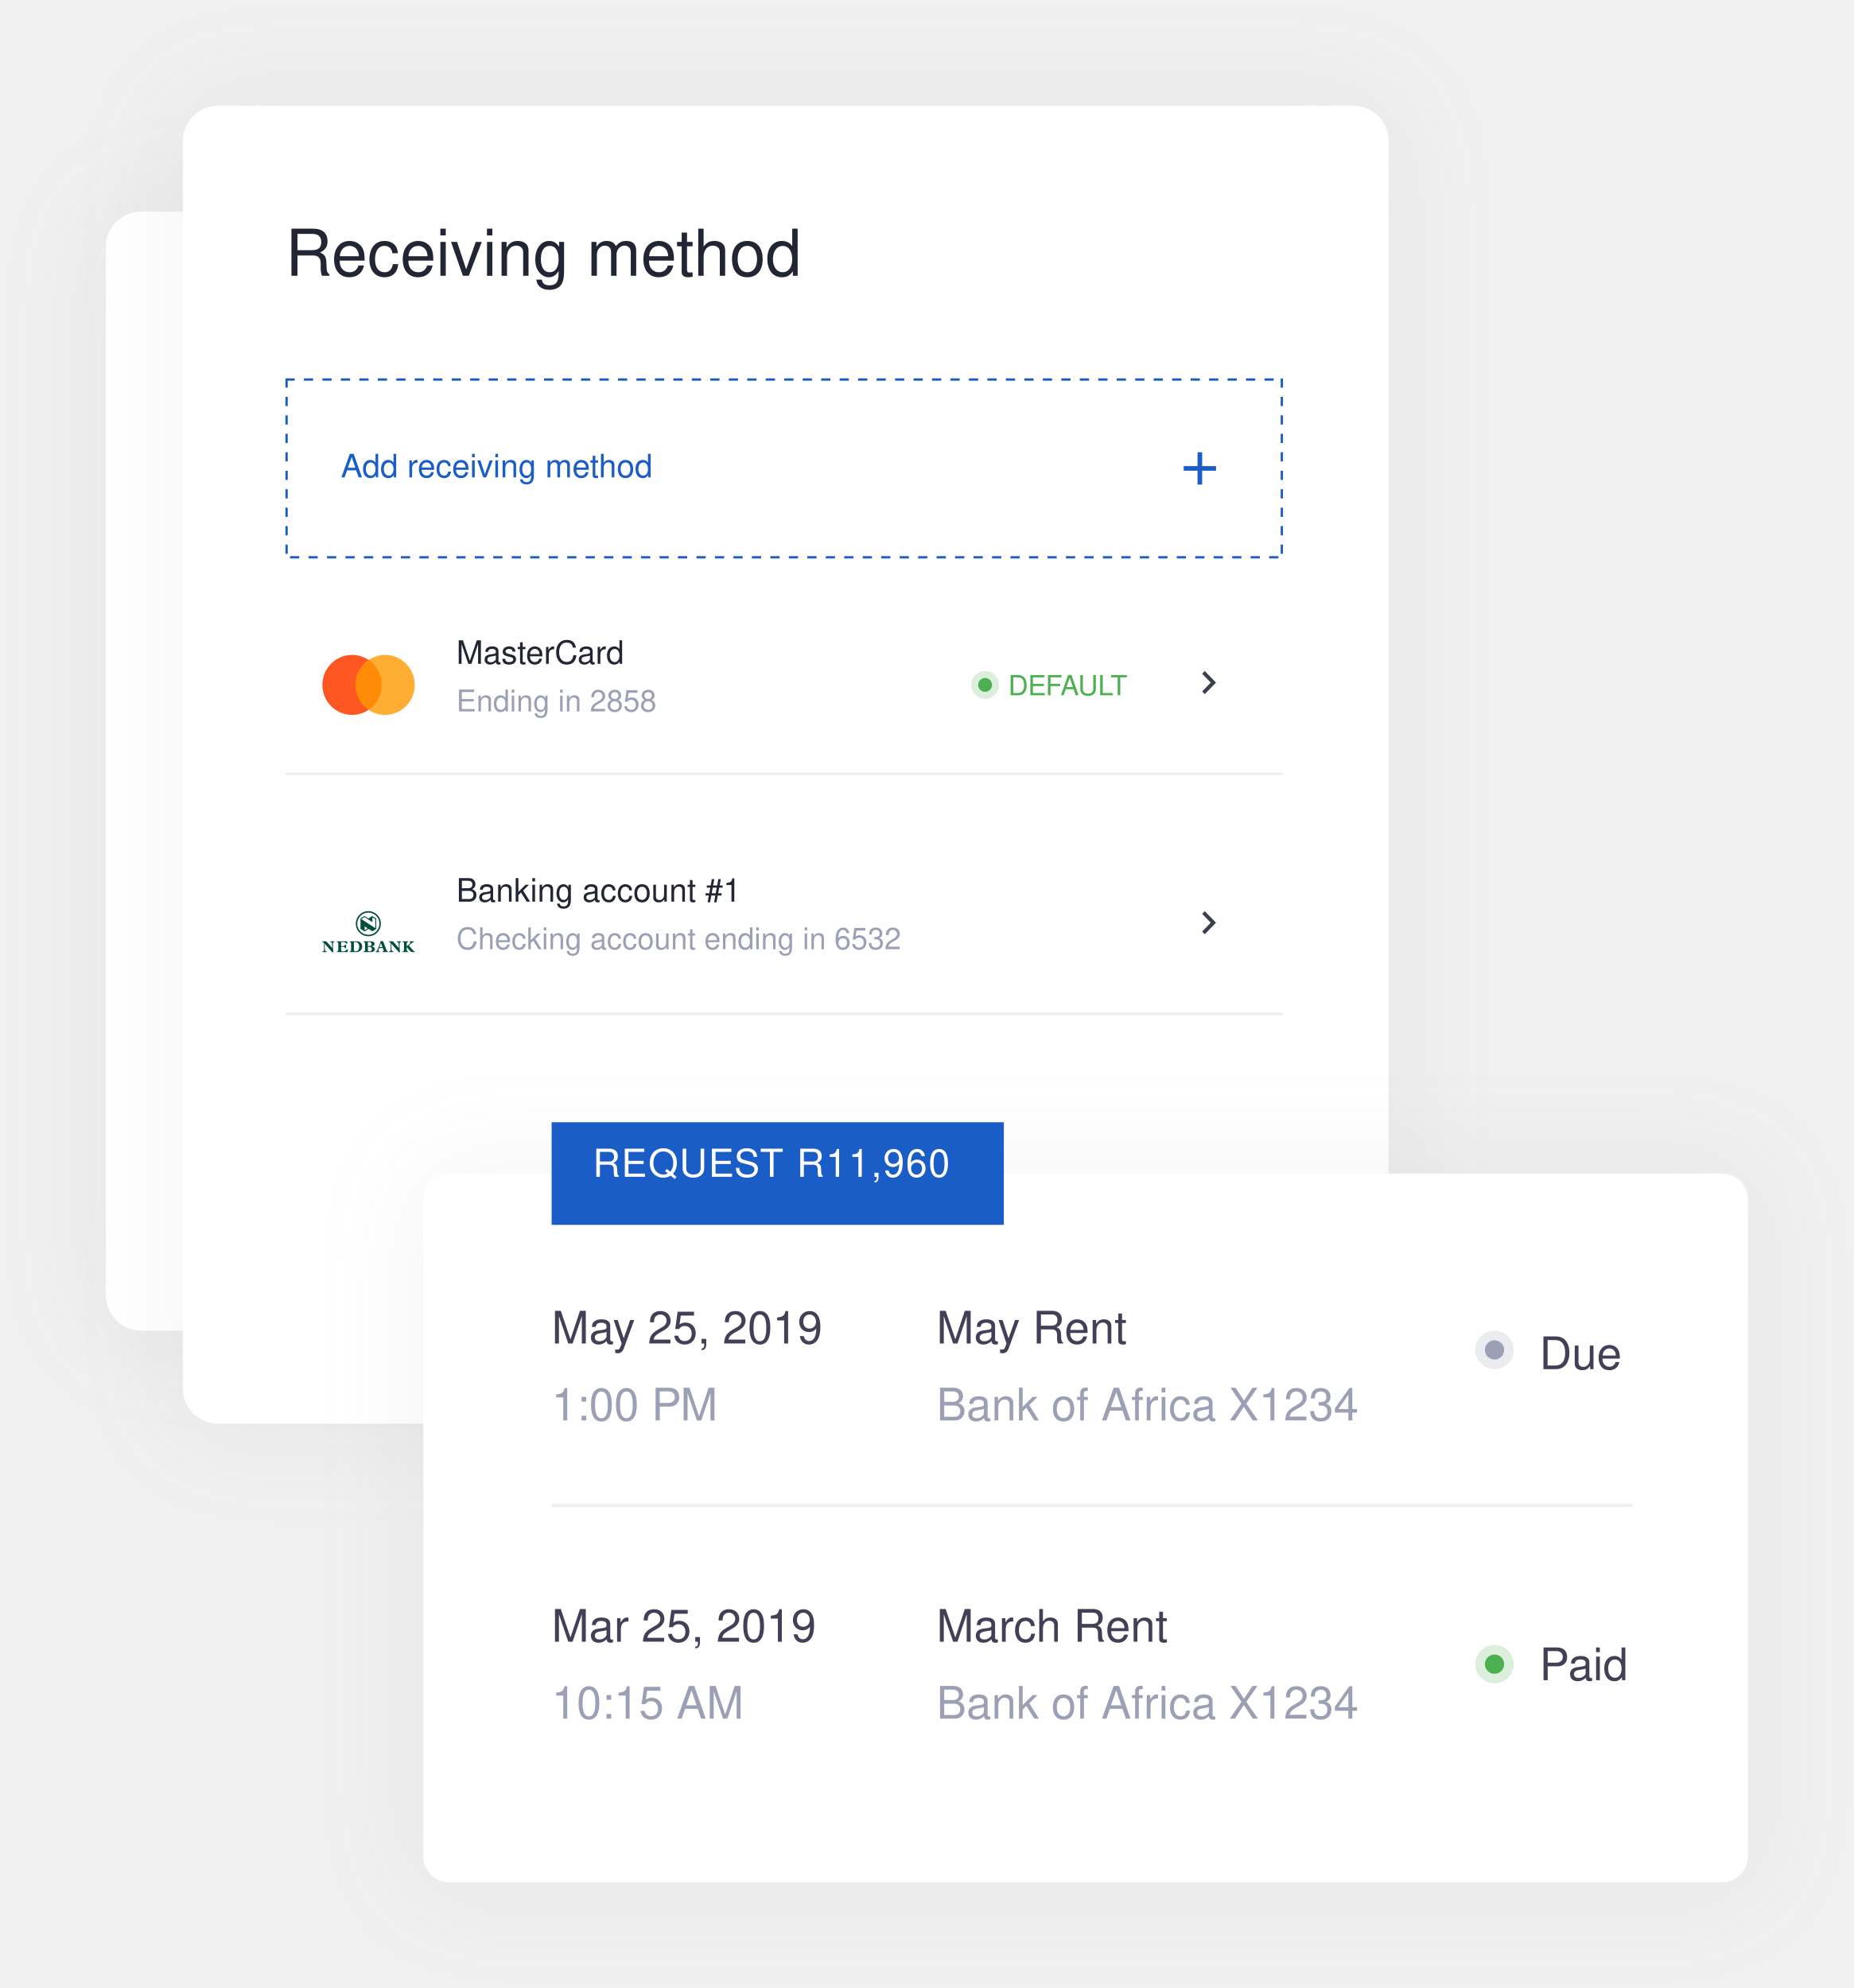
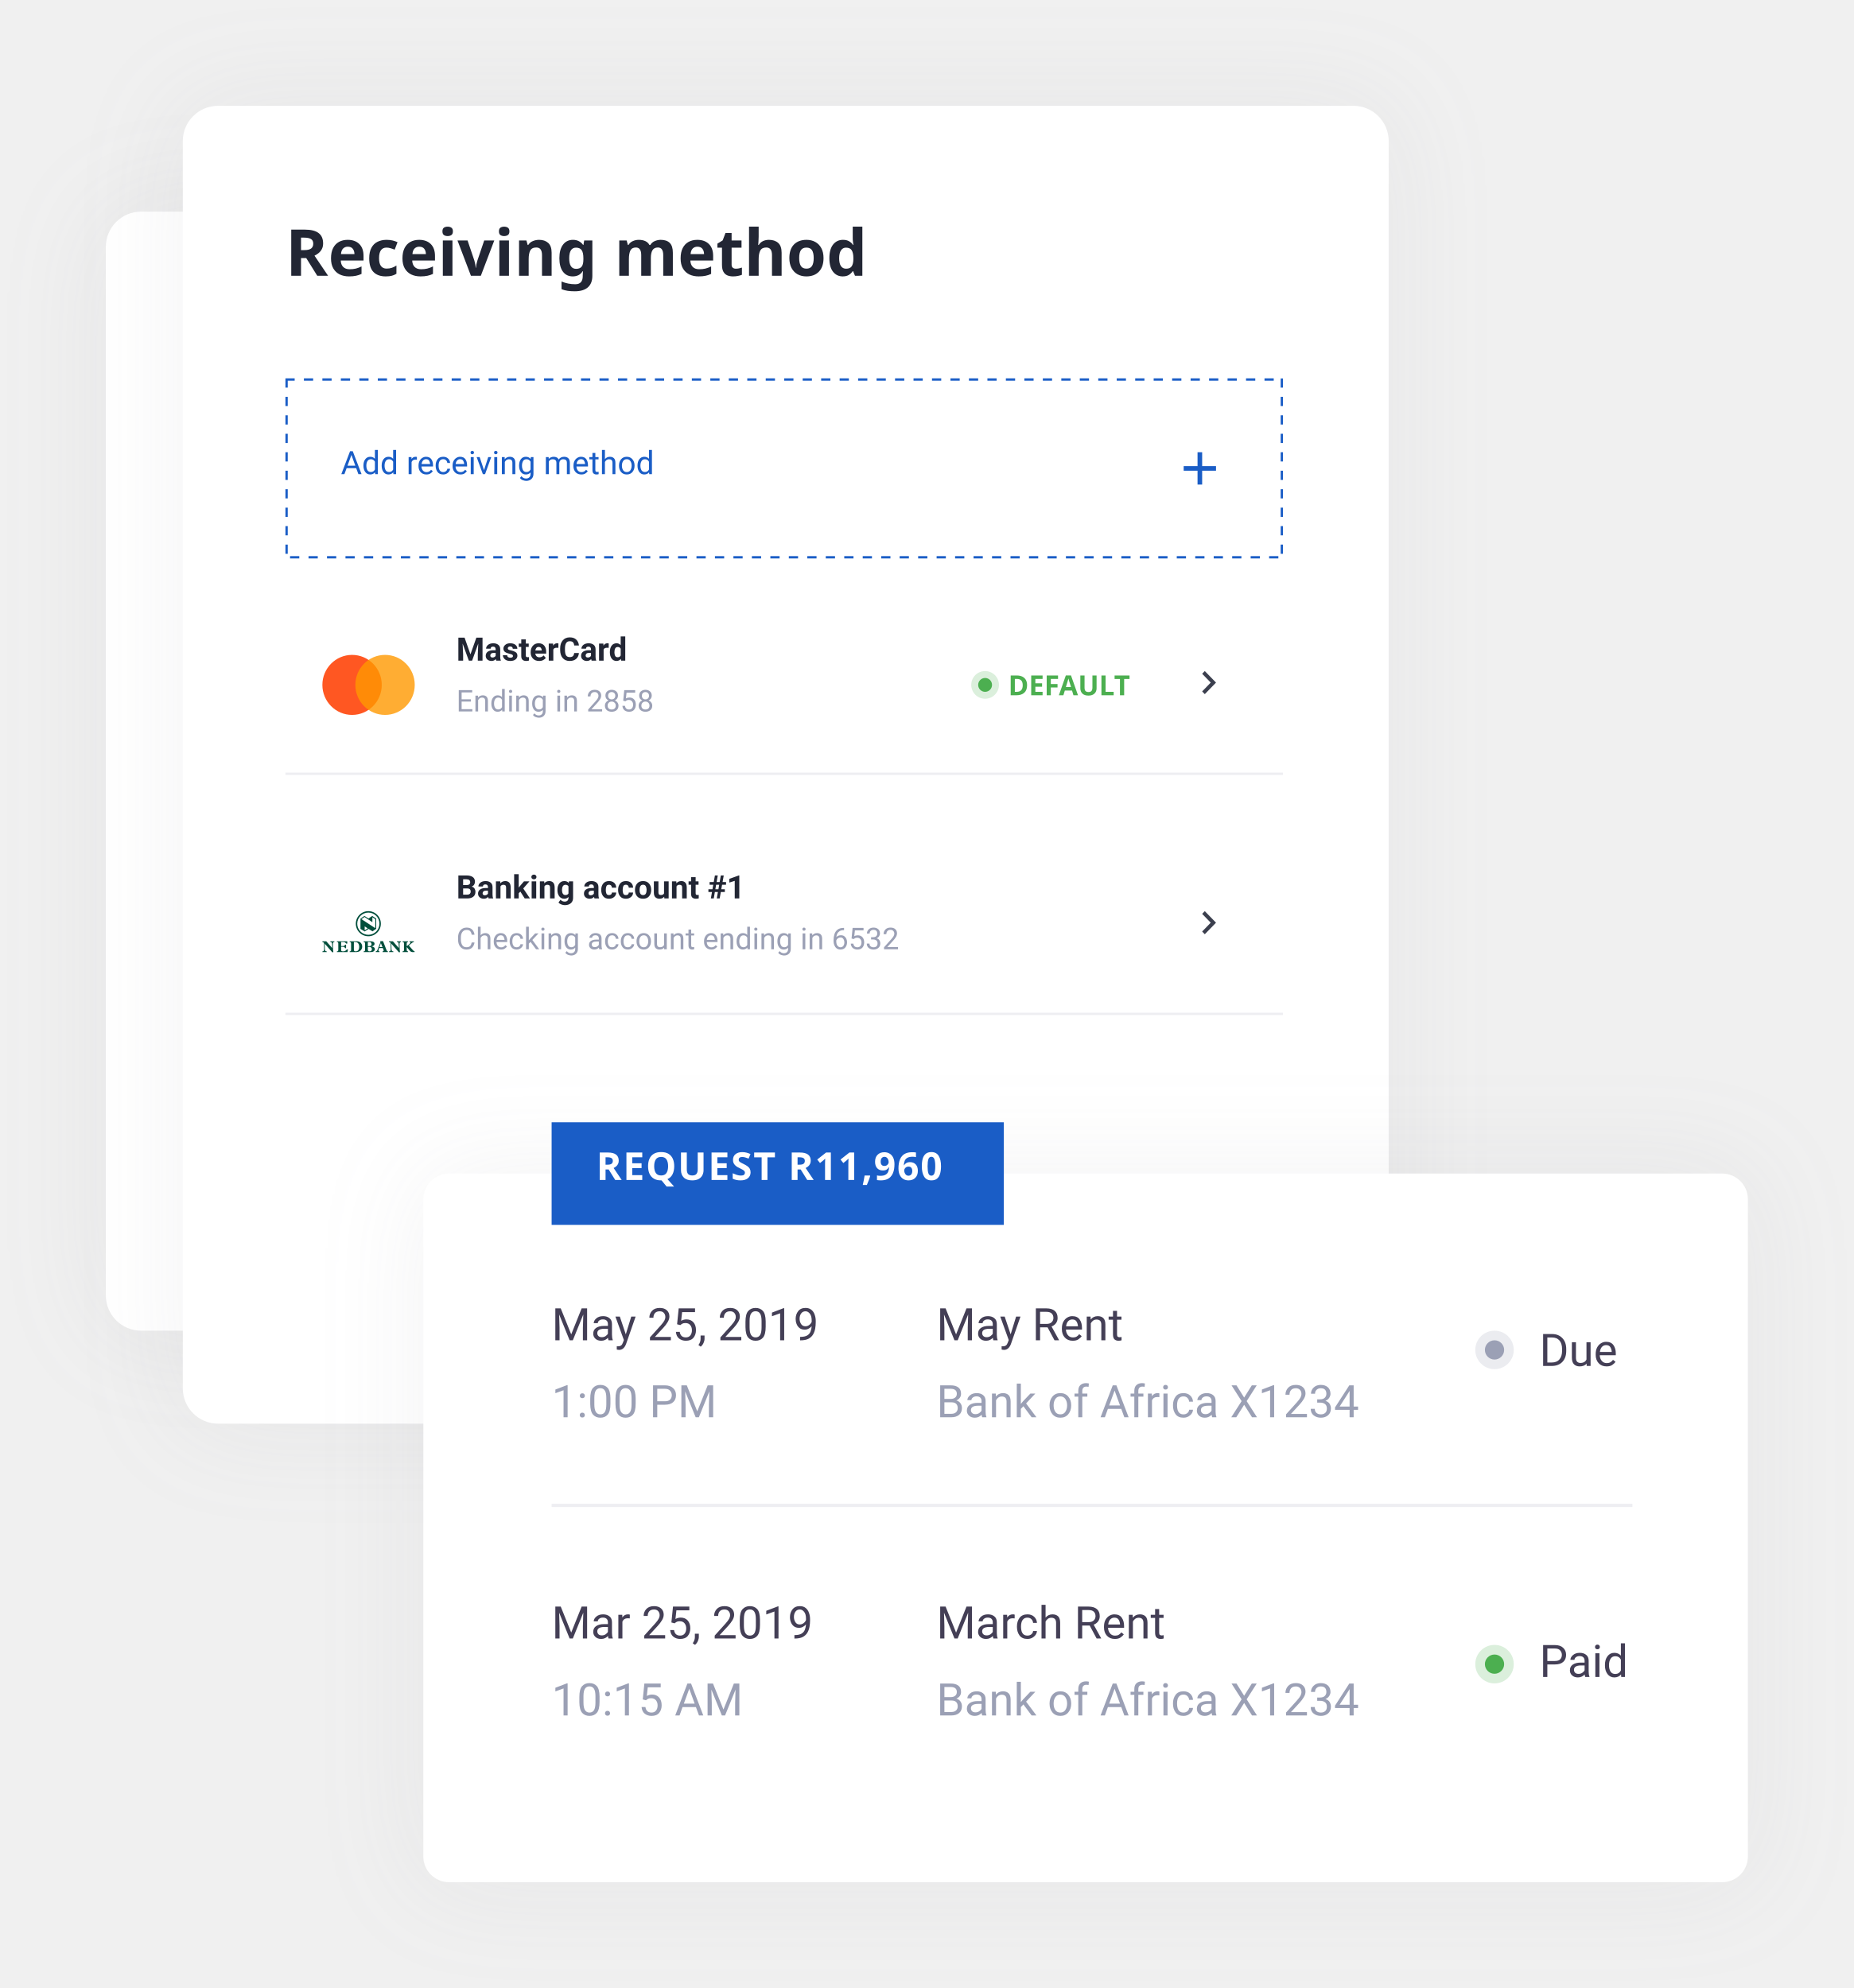
<svg xmlns="http://www.w3.org/2000/svg" xmlns:xlink="http://www.w3.org/1999/xlink" width="578px" height="620px" viewBox="0 0 578 620" version="1.1">
  <defs>
    <path d="M11,33 L308,33 C314.075,33 319,37.925 319,44 L319,371 C319,377.075 314.075,382 308,382 L11,382 C4.925,382 7.43989126e-16,377.075 0,371 L0,44 C-7.43989126e-16,37.925 4.925,33 11,33 Z" id="path-1" />
    <filter x="-15.5%" y="-14.2%" width="131.0%" height="128.4%" filterUnits="objectBoundingBox" id="filter-2">
      <feOffset dx="0" dy="0" in="SourceAlpha" result="shadowOffsetOuter1" />
      <feGaussianBlur stdDeviation="16.5" in="shadowOffsetOuter1" result="shadowBlurOuter1" />
      <feColorMatrix values="0 0 0 0 0.507   0 0 0 0 0.507   0 0 0 0 0.545  0 0 0 0.098 0" type="matrix" in="shadowBlurOuter1" />
    </filter>
    <path d="M35,0 L389,0 C395.075,-1.11598369e-15 400,4.925 400,11 L400,400 C400,406.075 395.075,411 389,411 L35,411 C28.925,411 24,406.075 24,400 L24,11 C24,4.925 28.925,1.11598369e-15 35,0 Z" id="path-3" />
    <filter x="-13.2%" y="-12.0%" width="126.3%" height="124.1%" filterUnits="objectBoundingBox" id="filter-4">
      <feOffset dx="0" dy="0" in="SourceAlpha" result="shadowOffsetOuter1" />
      <feGaussianBlur stdDeviation="16.5" in="shadowOffsetOuter1" result="shadowBlurOuter1" />
      <feColorMatrix values="0 0 0 0 0.507   0 0 0 0 0.507   0 0 0 0 0.545  0 0 0 0.098 0" type="matrix" in="shadowBlurOuter1" />
    </filter>
    <rect id="path-5" x="0" y="0" width="311.04" height="56.16" />
    <mask id="mask-6" maskContentUnits="userSpaceOnUse" maskUnits="objectBoundingBox" x="0" y="0" width="311.04" height="56.16" fill="white">
      <use xlink:href="#path-5" />
    </mask>
    <path d="M8,0 L405,0 C409.418,-8.11624501e-16 413,3.582 413,8 L413,213 C413,217.418 409.418,221 405,221 L8,221 C3.582,221 5.41083001e-16,217.418 0,213 L0,8 C-5.41083001e-16,3.582 3.582,8.11624501e-16 8,0 Z" id="path-7" />
    <filter x="-12.0%" y="-22.4%" width="124.0%" height="144.8%" filterUnits="objectBoundingBox" id="filter-8">
      <feOffset dx="0" dy="0" in="SourceAlpha" result="shadowOffsetOuter1" />
      <feGaussianBlur stdDeviation="16.5" in="shadowOffsetOuter1" result="shadowBlurOuter1" />
      <feColorMatrix values="0 0 0 0 0.507   0 0 0 0 0.507   0 0 0 0 0.545  0 0 0 0.098 0" type="matrix" in="shadowBlurOuter1" />
    </filter>
  </defs>
  <g id="Page-1" stroke="none" stroke-width="1" fill="none" fill-rule="evenodd">
-     <g id="Main-Landlord" transform="translate(-749, -1996)">
-       <g id="Block-3" transform="translate(-515, 213)">
-         <g id="Image_Payments" transform="translate(1208, 1761)">
+     <g id="Rentorr-Landing---Landlord-1" transform="translate(-750, -1672)">
+       <g id="Block-3" transform="translate(103, 1587)">
+         <g id="Image_Payments" transform="translate(591, 63)">
          <g id="Card" transform="translate(89, 55)">
-             <g id="Group-Copy">
+             <g id="Group">
              <g id="Group-48">
                <g id="Base">
                  <use fill="black" fill-opacity="1" filter="url(#filter-2)" xlink:href="#path-1" />
                  <use fill="#FFFFFF" fill-rule="evenodd" xlink:href="#path-1" />
                </g>
                <g id="Base">
                  <use fill="black" fill-opacity="1" filter="url(#filter-4)" xlink:href="#path-3" />
                  <use fill="#FFFFFF" fill-rule="evenodd" xlink:href="#path-3" />
                </g>
              </g>
              <g id="Group-47" transform="translate(56, 33)">
-                 <text id="Receiving-method" font-family="Helvetica" font-size="20.16" font-weight="normal" line-spacing="23.04" fill="#222634">
+                 <text id="Receiving-method" font-family="Overpass-Bold, Overpass" font-size="20.16" font-weight="bold" line-spacing="23.04" fill="#222634">
                  <tspan x="0" y="20">Receiving method</tspan>
                </text>
                <g id="Add-method" transform="translate(0, 52)">
                  <use id="Rectangle" stroke="#1A5DC6" mask="url(#mask-6)" stroke-width="1.44" fill-opacity="0.033" fill="#FFFFFF" fill-rule="nonzero" stroke-dasharray="2.88,2.88" xlink:href="#path-5" />
-                   <text id="Add-receiving-method" font-family="Helvetica" font-size="10.08" font-weight="normal" line-spacing="14.4" fill="#1A5DC6">
-                     <tspan x="17.28" y="30.88">Add receiving method</tspan>
+                   <text id="Add-receiving-method" font-family="Roboto-Medium, Roboto" font-size="10.08" font-weight="400" line-spacing="14.4" fill="#1A5DC6">
+                     <tspan x="17.28" y="29.88">Add receiving method</tspan>
                  </text>
                  <g id="Icons/16/plus_blue" transform="translate(276.48, 19.44)" fill="#1A5DC6">
                    <polygon id="Path" points="7.92 3.6 7.92 7.92 3.6 7.92 3.6 9.36 7.92 9.36 7.92 13.68 9.36 13.68 9.36 9.36 13.68 9.36 13.68 7.92 9.36 7.92 9.36 3.6" />
                  </g>
                </g>
                <g id="Cards/Payment_default" transform="translate(0, 129.6)">
                  <g id="Icons/Highlight-green" transform="translate(213.84, 13.68)" fill="#4CAF50" fill-rule="nonzero">
                    <circle id="Oval" opacity="0.2" cx="4.32" cy="4.32" r="4.32" />
                    <circle id="Oval" cx="4.32" cy="4.32" r="2.16" />
                  </g>
-                   <text id="Default" font-family="Helvetica" font-size="8.64" font-weight="normal" line-spacing="11.52" fill="#4CAF50">
+                   <text id="Default" font-family="SourceSansPro-Black, Source Sans Pro" font-size="8.64" font-weight="700" line-spacing="11.52" fill="#4CAF50">
                    <tspan x="225.36" y="21.24">DEFAULT</tspan>
                  </text>
-                   <text id="Ending-in-2858" font-family="Helvetica" font-size="9.36" font-weight="normal" line-spacing="17.28" fill="#9BA0B5">
+                   <text id="Ending-in-2858" font-family="Roboto-Regular, Roboto" font-size="9.36" font-weight="normal" line-spacing="17.28" fill="#9BA0B5">
                    <tspan x="53.28" y="26.28">Ending in 2858</tspan>
                  </text>
-                   <text id="MasterCard" font-family="Helvetica" font-size="10.08" font-weight="normal" line-spacing="14.4" fill="#222634">
-                     <tspan x="53.28" y="11.44">MasterCard</tspan>
+                   <text id="MasterCard" font-family="Roboto-Black, Roboto" font-size="10.08" font-weight="700" line-spacing="14.4" fill="#222634">
+                     <tspan x="53.28" y="10.44">MasterCard</tspan>
                  </text>
                  <g id="Logo/Mastercard" transform="translate(11.52, 7.2)" fill-rule="evenodd" stroke-width="1">
                    <g id="Mastercard_logo" transform="translate(0, 1.44)">
                      <ellipse id="Oval" fill="#FF5722" cx="9.257" cy="9.36" rx="9.257" ry="9.36" />
                      <ellipse id="Oval" fill="#FF9900" opacity="0.8" cx="19.543" cy="9.36" rx="9.257" ry="9.36" />
                    </g>
                  </g>
                  <polygon id="filled_field" fill="#EEEEF2" fill-rule="evenodd" points="0 45.36 311.04 45.36 311.04 46.08 0 46.08" />
                  <g id="Icons/16/arrow-right_default" transform="translate(282.24, 11.52)" fill="#3B3F4E" fill-rule="nonzero">
                    <polygon id="Shape" points="3.6 8.514 6.27 5.76 3.6 3.006 4.422 2.16 7.92 5.76 4.422 9.36" />
                  </g>
                </g>
                <g id="Cards/Payment" transform="translate(0, 204.48)">
                  <g id="Logo/Nedbank" transform="translate(11.52, 9.36)" fill="#004E3B" fill-rule="evenodd" stroke-width="1">
                    <g id="Nedbank_logo" transform="translate(0, 4.32)">
                      <path d="M1.348,12.534 L1.313,12.534 C1.136,12.534 0.993,12.475 0.905,12.371 C0.821,12.262 0.777,12.026 0.767,11.641 L0.728,10.162 L0.738,10.152 L3.069,12.815 L3.403,12.815 C3.413,12.756 3.413,12.731 3.413,12.672 C3.413,12.593 3.403,12.504 3.389,12.43 L3.359,12.282 C3.34,12.184 3.325,12.021 3.325,11.897 L3.295,10.334 L3.295,10.305 C3.295,9.782 3.355,9.684 3.718,9.635 C3.724,9.635 3.733,9.635 3.743,9.629 L3.743,9.403 L2.474,9.403 L2.474,9.629 C2.71,9.639 2.823,9.678 2.907,9.777 C2.976,9.866 3.025,10.137 3.035,10.561 L3.069,11.498 L3.059,11.508 L1.21,9.403 L3.11750625e-13,9.403 L3.11750625e-13,9.629 C0.162,9.654 0.3,9.723 0.482,9.871 L0.502,9.891 L0.526,11.755 L0.526,11.814 C0.526,12.006 0.521,12.1 0.497,12.213 C0.448,12.425 0.29,12.534 0.044,12.534 L0.015,12.534 L0.015,12.765 L1.348,12.765 L1.348,12.534" id="Fill-2" />
                      <path d="M7.758,9.403 L4.526,9.403 L4.526,9.629 L4.575,9.629 C4.875,9.629 4.963,9.753 4.963,10.167 L4.963,12.001 C4.963,12.415 4.875,12.534 4.575,12.534 L4.526,12.534 L4.526,12.765 L7.831,12.765 L7.974,11.932 L7.634,11.932 L7.6,11.972 C7.423,12.184 7.299,12.287 7.113,12.391 C6.901,12.514 6.783,12.534 6.395,12.534 C5.967,12.534 5.834,12.41 5.834,12.016 L5.834,11.113 L6.301,11.113 C6.562,11.113 6.67,11.123 6.764,11.163 C6.906,11.217 7.02,11.365 7.064,11.557 L7.388,11.557 L7.388,10.468 L7.064,10.468 C7.029,10.596 7.01,10.635 6.941,10.719 C6.833,10.847 6.68,10.887 6.296,10.887 L5.834,10.887 L5.834,9.629 L6.523,9.629 C6.724,9.629 6.837,9.649 6.955,9.699 C7.113,9.763 7.221,9.851 7.398,10.073 L7.433,10.113 L7.758,10.113 L7.758,9.403" id="Fill-3" />
                      <path d="M8.515,9.403 L8.515,9.629 L8.554,9.629 C8.859,9.629 8.948,9.753 8.948,10.167 L8.948,12.001 C8.948,12.415 8.859,12.534 8.554,12.534 L8.515,12.534 L8.515,12.765 L10.242,12.765 C10.724,12.77 10.896,12.751 11.137,12.687 C11.914,12.484 12.416,11.843 12.416,11.039 C12.416,10.458 12.145,9.94 11.693,9.654 C11.575,9.58 11.437,9.521 11.289,9.481 C11.078,9.422 10.905,9.403 10.551,9.403 L8.515,9.403 Z M9.819,9.629 L9.946,9.629 L10.109,9.635 C10.645,9.639 10.856,9.703 11.083,9.945 C11.221,10.088 11.324,10.26 11.383,10.448 C11.452,10.67 11.486,10.907 11.486,11.158 C11.486,11.794 11.255,12.272 10.876,12.435 C10.753,12.489 10.532,12.529 10.355,12.529 C9.956,12.529 9.819,12.376 9.819,11.947 L9.819,9.629 L9.819,9.629 Z" id="Fill-4" />
                      <path d="M12.868,9.403 L12.868,9.629 L12.913,9.629 C13.212,9.629 13.301,9.753 13.301,10.167 L13.301,12.001 C13.301,12.42 13.218,12.534 12.898,12.534 L12.878,12.534 L12.878,12.765 L14.875,12.765 C15.411,12.77 15.638,12.726 15.898,12.588 C16.184,12.435 16.37,12.144 16.37,11.843 C16.37,11.399 16.006,11.099 15.347,11 L15.347,10.99 C15.613,10.936 15.701,10.907 15.874,10.813 C16.125,10.675 16.267,10.443 16.267,10.192 C16.267,9.693 15.81,9.403 15.018,9.403 L12.868,9.403 Z M14.172,10.907 L14.172,9.629 L14.599,9.629 C14.846,9.629 14.934,9.654 15.072,9.753 C15.244,9.881 15.337,10.078 15.337,10.315 C15.337,10.507 15.273,10.645 15.146,10.758 C15.013,10.872 14.904,10.907 14.659,10.907 L14.172,10.907 Z M14.172,11.143 L14.649,11.143 C15.116,11.143 15.436,11.439 15.436,11.873 C15.436,12.292 15.15,12.539 14.664,12.539 C14.329,12.539 14.172,12.366 14.172,11.991 L14.172,11.143 L14.172,11.143 Z" id="Fill-5" />
                      <path d="M18.838,11.498 L19.06,12.055 C19.065,12.07 19.075,12.1 19.084,12.144 C19.114,12.243 19.119,12.257 19.119,12.297 C19.119,12.435 18.976,12.529 18.765,12.534 L18.765,12.765 L20.432,12.765 L20.432,12.534 C20.221,12.534 20.102,12.415 19.96,12.055 L18.913,9.363 L17.998,9.363 L18.126,9.644 L17.22,11.952 C17.048,12.395 16.97,12.475 16.65,12.534 L16.65,12.765 L17.805,12.765 L17.805,12.534 C17.58,12.504 17.476,12.415 17.476,12.238 C17.476,12.169 17.506,12.035 17.545,11.917 L17.693,11.498 L18.838,11.498 Z M18.73,11.207 L17.805,11.207 L18.243,9.97 L18.73,11.207 L18.73,11.207 Z" id="Fill-6" />
                      <path d="M22.124,12.534 L22.089,12.534 C21.912,12.534 21.769,12.475 21.681,12.371 C21.597,12.262 21.553,12.026 21.543,11.641 L21.504,10.162 L21.513,10.152 L23.845,12.815 L24.18,12.815 C24.189,12.756 24.189,12.731 24.189,12.672 C24.189,12.593 24.18,12.504 24.165,12.43 L24.135,12.282 C24.116,12.184 24.101,12.021 24.101,11.897 L24.071,10.334 L24.071,10.305 C24.071,9.782 24.13,9.684 24.494,9.635 C24.499,9.635 24.509,9.635 24.519,9.629 L24.519,9.403 L23.25,9.403 L23.25,9.629 C23.486,9.639 23.599,9.678 23.682,9.777 C23.751,9.866 23.801,10.137 23.81,10.561 L23.845,11.498 L23.835,11.508 L21.986,9.403 L20.776,9.403 L20.776,9.629 C20.938,9.654 21.076,9.723 21.258,9.871 L21.278,9.891 L21.302,11.755 L21.302,11.814 C21.302,12.006 21.297,12.1 21.273,12.213 C21.223,12.425 21.066,12.534 20.82,12.534 L20.79,12.534 L20.79,12.765 L22.124,12.765 L22.124,12.534" id="Fill-7" />
                      <path d="M27.17,9.629 L27.205,9.629 C27.357,9.629 27.455,9.703 27.455,9.817 C27.455,9.93 27.279,10.152 27.032,10.354 L26.3,10.951 L26.3,10.167 C26.3,9.753 26.388,9.629 26.693,9.629 L26.732,9.629 L26.732,9.403 L24.996,9.403 L24.996,9.629 L25.051,9.629 C25.355,9.629 25.444,9.753 25.444,10.167 L25.444,12.001 C25.444,12.415 25.355,12.534 25.051,12.534 L24.996,12.534 L24.996,12.765 L26.723,12.765 L26.723,12.534 L26.693,12.534 C26.388,12.534 26.3,12.415 26.3,12.001 L26.3,11.197 L27.318,12.395 C27.396,12.489 27.498,12.573 27.639,12.646 C27.773,12.716 28.008,12.765 28.008,12.765 L28.759,12.765 L28.759,12.534 C28.577,12.504 28.415,12.385 28.173,12.114 L26.959,10.724 L27.78,10.034 C28.149,9.723 28.203,9.693 28.528,9.629 L28.528,9.403 L27.17,9.403 L27.17,9.629" id="Fill-8" />
                      <path d="M10.873,3.914 C10.873,2.988 11.233,2.117 11.886,1.463 C12.539,0.808 13.407,0.448 14.331,0.448 C15.255,0.448 16.123,0.808 16.776,1.463 C17.43,2.117 17.789,2.988 17.789,3.914 C17.789,4.84 17.43,5.711 16.776,6.365 C16.123,7.02 15.255,7.381 14.331,7.381 C13.407,7.381 12.539,7.02 11.886,6.365 C11.233,5.711 10.873,4.84 10.873,3.914 Z M10.427,3.914 C10.427,4.959 10.833,5.943 11.57,6.682 C12.308,7.421 13.288,7.828 14.331,7.828 C15.374,7.828 16.355,7.421 17.092,6.682 C17.829,5.943 18.235,4.959 18.235,3.914 C18.235,2.869 17.829,1.886 17.092,1.146 C16.355,0.407 15.374,8.8817842e-15 14.331,8.8817842e-15 C13.288,8.8817842e-15 12.308,0.407 11.57,1.146 C10.833,1.886 10.427,2.869 10.427,3.914 L10.427,3.914 Z" id="Fill-9" />
                      <path d="M14.388,2.295 L15.546,1.496 L16.787,2.327 L16.787,5.512 L15.618,6.301 L14.43,5.541 L13.194,6.334 L11.875,5.543 L11.885,2.337 L13.1,1.494 L14.388,2.295 Z M13.143,1.826 L12.17,2.486 L16.497,5.314 L16.505,2.503 L15.593,1.91 L15.593,3.451 L13.143,1.826 Z M14.13,5.369 L13.194,4.752 L13.194,5.98 L14.13,5.369 L14.13,5.369 Z" id="Fill-10" />
                    </g>
                  </g>
-                   <text id="Checking-account-end" font-family="Helvetica" font-size="9.36" font-weight="normal" line-spacing="17.28" fill="#9BA0B5">
+                   <text id="Checking-account-end" font-family="Roboto-Regular, Roboto" font-size="9.36" font-weight="normal" line-spacing="17.28" fill="#9BA0B5">
                    <tspan x="53.28" y="25.56">Checking account ending in 6532</tspan>
                  </text>
-                   <text id="Banking-account-#1" font-family="Helvetica" font-size="10.08" font-weight="normal" line-spacing="14.4" fill="#222634">
-                     <tspan x="53.28" y="10.72">Banking account #1</tspan>
+                   <text id="Banking-account-#1" font-family="Roboto-Black, Roboto" font-size="10.08" font-weight="700" line-spacing="14.4" fill="#222634">
+                     <tspan x="53.28" y="9.72">Banking account #1</tspan>
                  </text>
                  <polygon id="filled_field" fill="#EEEEF2" fill-rule="evenodd" points="0 45.36 311.04 45.36 311.04 46.08 0 46.08" />
                  <g id="Icons/16/arrow-right_default" transform="translate(282.24, 11.52)" fill="#3B3F4E" fill-rule="nonzero">
                    <polygon id="Shape" points="3.6 8.514 6.27 5.76 3.6 3.006 4.422 2.16 7.92 5.76 4.422 9.36" />
                  </g>
                </g>
              </g>
            </g>
          </g>
-           <g id="Group-2-Copy" transform="translate(188, 372)">
+           <g id="Group-2" transform="translate(188, 372)">
            <g id="Card" transform="translate(0, 16)">
              <g id="Group-44" transform="translate(114, 81)">
                <g id="Group-39">
                  <g id="Line-01">
-                     <text id="Due" font-family="Helvetica" font-size="14" font-weight="normal" fill="#443F56">
-                       <tspan x="188" y="22">Due</tspan>
+                     <text id="Due" font-family="Roboto-Regular, Roboto" font-size="14" font-weight="normal" fill="#443F56">
+                       <tspan x="188" y="21">Due</tspan>
                    </text>
                    <g id="Icons/Highlight-disabled" transform="translate(168, 10)" fill="#9BA0B5" fill-rule="nonzero">
                      <circle id="Oval-Copy-9" opacity="0.2" cx="6" cy="6" r="6" />
                      <circle id="Oval-Copy-10" cx="6" cy="6" r="3" />
                    </g>
-                     <text id="May-Rent" font-family="Helvetica" font-size="14" font-weight="normal" fill="#443F56">
-                       <tspan x="0" y="14">May Rent</tspan>
-                     </text>
-                     <text id="Bank-of-Africa-X1234" font-family="Helvetica" font-size="14" font-weight="normal" fill="#9BA0B5">
-                       <tspan x="0" y="38">Bank of Africa X1234</tspan>
+                     <text id="May-Rent" font-family="Roboto-Regular, Roboto" font-size="14" font-weight="normal" fill="#443F56">
+                       <tspan x="0" y="13">May Rent</tspan>
+                     </text>
+                     <text id="Bank-of-Africa-X1234" font-family="Roboto-Regular, Roboto" font-size="14" font-weight="normal" fill="#9BA0B5">
+                       <tspan x="0" y="37">Bank of Africa X1234</tspan>
                    </text>
                  </g>
                </g>
              </g>
              <g id="Group-44" transform="translate(18, 61)">
                <g id="Group-39">
                  <g id="Line-01">
-                     <text id="May-25,-2019" font-family="Helvetica" font-size="14" font-weight="normal" fill="#443F56">
-                       <tspan x="0" y="14">May 25, 2019</tspan>
-                     </text>
-                     <text id="1:00-PM" font-family="Helvetica" font-size="14" font-weight="normal" fill="#9BA0B5">
-                       <tspan x="0" y="38">1:00 PM</tspan>
-                     </text>
-                     <text id="Due" font-family="Helvetica" font-size="14" font-weight="normal" fill="#443F56">
-                       <tspan x="308" y="22">Due</tspan>
+                     <text id="May-25,-2019" font-family="Roboto-Regular, Roboto" font-size="14" font-weight="normal" fill="#443F56">
+                       <tspan x="0" y="13">May 25, 2019</tspan>
+                     </text>
+                     <text id="1:00-PM" font-family="Roboto-Regular, Roboto" font-size="14" font-weight="normal" fill="#9BA0B5">
+                       <tspan x="0" y="37">1:00 PM</tspan>
+                     </text>
+                     <text id="Due" font-family="Roboto-Regular, Roboto" font-size="14" font-weight="normal" fill="#443F56">
+                       <tspan x="308" y="21">Due</tspan>
                    </text>
                    <g id="Icons/Highlight-disabled" transform="translate(288, 10)" fill="#9BA0B5" fill-rule="nonzero">
                      <circle id="Oval-Copy-9" opacity="0.2" cx="6" cy="6" r="6" />
                      <circle id="Oval-Copy-10" cx="6" cy="6" r="3" />
                    </g>
-                     <text id="May-Rent" font-family="Helvetica" font-size="14" font-weight="normal" fill="#443F56">
-                       <tspan x="120" y="14">May Rent</tspan>
-                     </text>
-                     <text id="Bank-of-Africa-X1234" font-family="Helvetica" font-size="14" font-weight="normal" fill="#9BA0B5">
-                       <tspan x="120" y="38">Bank of Africa X1234</tspan>
+                     <text id="May-Rent" font-family="Roboto-Regular, Roboto" font-size="14" font-weight="normal" fill="#443F56">
+                       <tspan x="120" y="13">May Rent</tspan>
+                     </text>
+                     <text id="Bank-of-Africa-X1234" font-family="Roboto-Regular, Roboto" font-size="14" font-weight="normal" fill="#9BA0B5">
+                       <tspan x="120" y="37">Bank of Africa X1234</tspan>
                    </text>
                  </g>
                </g>
              </g>
              <g id="Group-44">
                <g id="Group-49">
                  <g id="Base">
                    <use fill="black" fill-opacity="1" filter="url(#filter-8)" xlink:href="#path-7" />
                    <use fill="#FFFFFF" fill-rule="evenodd" xlink:href="#path-7" />
                  </g>
-                   <text id="Mar-25,-2019" font-family="Helvetica" font-size="14" font-weight="normal" fill="#443F56">
-                     <tspan x="40" y="146">Mar 25, 2019</tspan>
-                   </text>
-                   <text id="10:15-AM" font-family="Helvetica" font-size="14" font-weight="normal" fill="#9BA0B5">
-                     <tspan x="40" y="170">10:15 AM</tspan>
+                   <text id="Mar-25,-2019" font-family="Roboto-Regular, Roboto" font-size="14" font-weight="normal" fill="#443F56">
+                     <tspan x="40" y="145">Mar 25, 2019</tspan>
+                   </text>
+                   <text id="10:15-AM" font-family="Roboto-Regular, Roboto" font-size="14" font-weight="normal" fill="#9BA0B5">
+                     <tspan x="40" y="169">10:15 AM</tspan>
                  </text>
                  <polygon id="Rectangle" fill="#EEEEF2" fill-rule="nonzero" points="40 103 377 103 377 104 40 104" />
-                   <text id="Paid" font-family="Helvetica" font-size="14" font-weight="normal" fill="#443F56">
-                     <tspan x="348" y="158">Paid</tspan>
+                   <text id="Paid" font-family="Roboto-Regular, Roboto" font-size="14" font-weight="normal" fill="#443F56">
+                     <tspan x="348" y="157">Paid</tspan>
                  </text>
                  <g id="Icons/Highlight-green" transform="translate(328, 147)" fill="#4CAF50" fill-rule="nonzero">
                    <circle id="Oval" opacity="0.2" cx="6" cy="6" r="6" />
                    <circle id="Oval" cx="6" cy="6" r="3" />
                  </g>
-                   <text id="March-Rent" font-family="Helvetica" font-size="14" font-weight="normal" fill="#443F56">
-                     <tspan x="160" y="146">March Rent</tspan>
-                   </text>
-                   <text id="Bank-of-Africa-X1234" font-family="Helvetica" font-size="14" font-weight="normal" fill="#9BA0B5">
-                     <tspan x="160" y="170">Bank of Africa X1234</tspan>
-                   </text>
-                   <text id="May-25,-2019" font-family="Helvetica" font-size="14" font-weight="normal" fill="#443F56">
-                     <tspan x="40" y="53">May 25, 2019</tspan>
-                   </text>
-                   <text id="1:00-PM" font-family="Helvetica" font-size="14" font-weight="normal" fill="#9BA0B5">
-                     <tspan x="40" y="77">1:00 PM</tspan>
-                   </text>
-                   <text id="Due" font-family="Helvetica" font-size="14" font-weight="normal" fill="#443F56">
-                     <tspan x="348" y="61">Due</tspan>
+                   <text id="March-Rent" font-family="Roboto-Regular, Roboto" font-size="14" font-weight="normal" fill="#443F56">
+                     <tspan x="160" y="145">March Rent</tspan>
+                   </text>
+                   <text id="Bank-of-Africa-X1234" font-family="Roboto-Regular, Roboto" font-size="14" font-weight="normal" fill="#9BA0B5">
+                     <tspan x="160" y="169">Bank of Africa X1234</tspan>
+                   </text>
+                   <text id="May-25,-2019" font-family="Roboto-Regular, Roboto" font-size="14" font-weight="normal" fill="#443F56">
+                     <tspan x="40" y="52">May 25, 2019</tspan>
+                   </text>
+                   <text id="1:00-PM" font-family="Roboto-Regular, Roboto" font-size="14" font-weight="normal" fill="#9BA0B5">
+                     <tspan x="40" y="76">1:00 PM</tspan>
+                   </text>
+                   <text id="Due" font-family="Roboto-Regular, Roboto" font-size="14" font-weight="normal" fill="#443F56">
+                     <tspan x="348" y="60">Due</tspan>
                  </text>
                  <g id="Icons/Highlight-disabled" transform="translate(328, 49)" fill="#9BA0B5" fill-rule="nonzero">
                    <circle id="Oval-Copy-9" opacity="0.2" cx="6" cy="6" r="6" />
                    <circle id="Oval-Copy-10" cx="6" cy="6" r="3" />
                  </g>
-                   <text id="May-Rent" font-family="Helvetica" font-size="14" font-weight="normal" fill="#443F56">
-                     <tspan x="160" y="53">May Rent</tspan>
-                   </text>
-                   <text id="Bank-of-Africa-X1234" font-family="Helvetica" font-size="14" font-weight="normal" fill="#9BA0B5">
-                     <tspan x="160" y="77">Bank of Africa X1234</tspan>
+                   <text id="May-Rent" font-family="Roboto-Regular, Roboto" font-size="14" font-weight="normal" fill="#443F56">
+                     <tspan x="160" y="52">May Rent</tspan>
+                   </text>
+                   <text id="Bank-of-Africa-X1234" font-family="Roboto-Regular, Roboto" font-size="14" font-weight="normal" fill="#9BA0B5">
+                     <tspan x="160" y="76">Bank of Africa X1234</tspan>
                  </text>
                </g>
                <g id="Line-03" transform="translate(40, 103)" />
                <g id="Group-39" transform="translate(40, 39)">
                  <g id="Line-01" />
                </g>
              </g>
            </g>
            <g id="Blue-Button_default" transform="translate(40, 0)">
              <polygon id="Base" fill="#1A5DC6" fill-rule="nonzero" points="-1.22298005e-16 0 141 0 141 32 -1.22298005e-16 32" />
-               <text id="Create-Listing" font-family="Helvetica" font-size="12" font-weight="normal" line-spacing="16" letter-spacing="0.4" fill="#FFFFFF">
-                 <tspan x="12.825" y="17">REQUEST  R11,960</tspan>
+               <text id="Create-Listing" font-family="Overpass-Black, Overpass" font-size="12" font-weight="700" line-spacing="16" letter-spacing="0.4" fill="#FFFFFF">
+                 <tspan x="13.924" y="18">REQUEST  R11,960</tspan>
              </text>
            </g>
          </g>
        </g>
      </g>
    </g>
  </g>
</svg>
